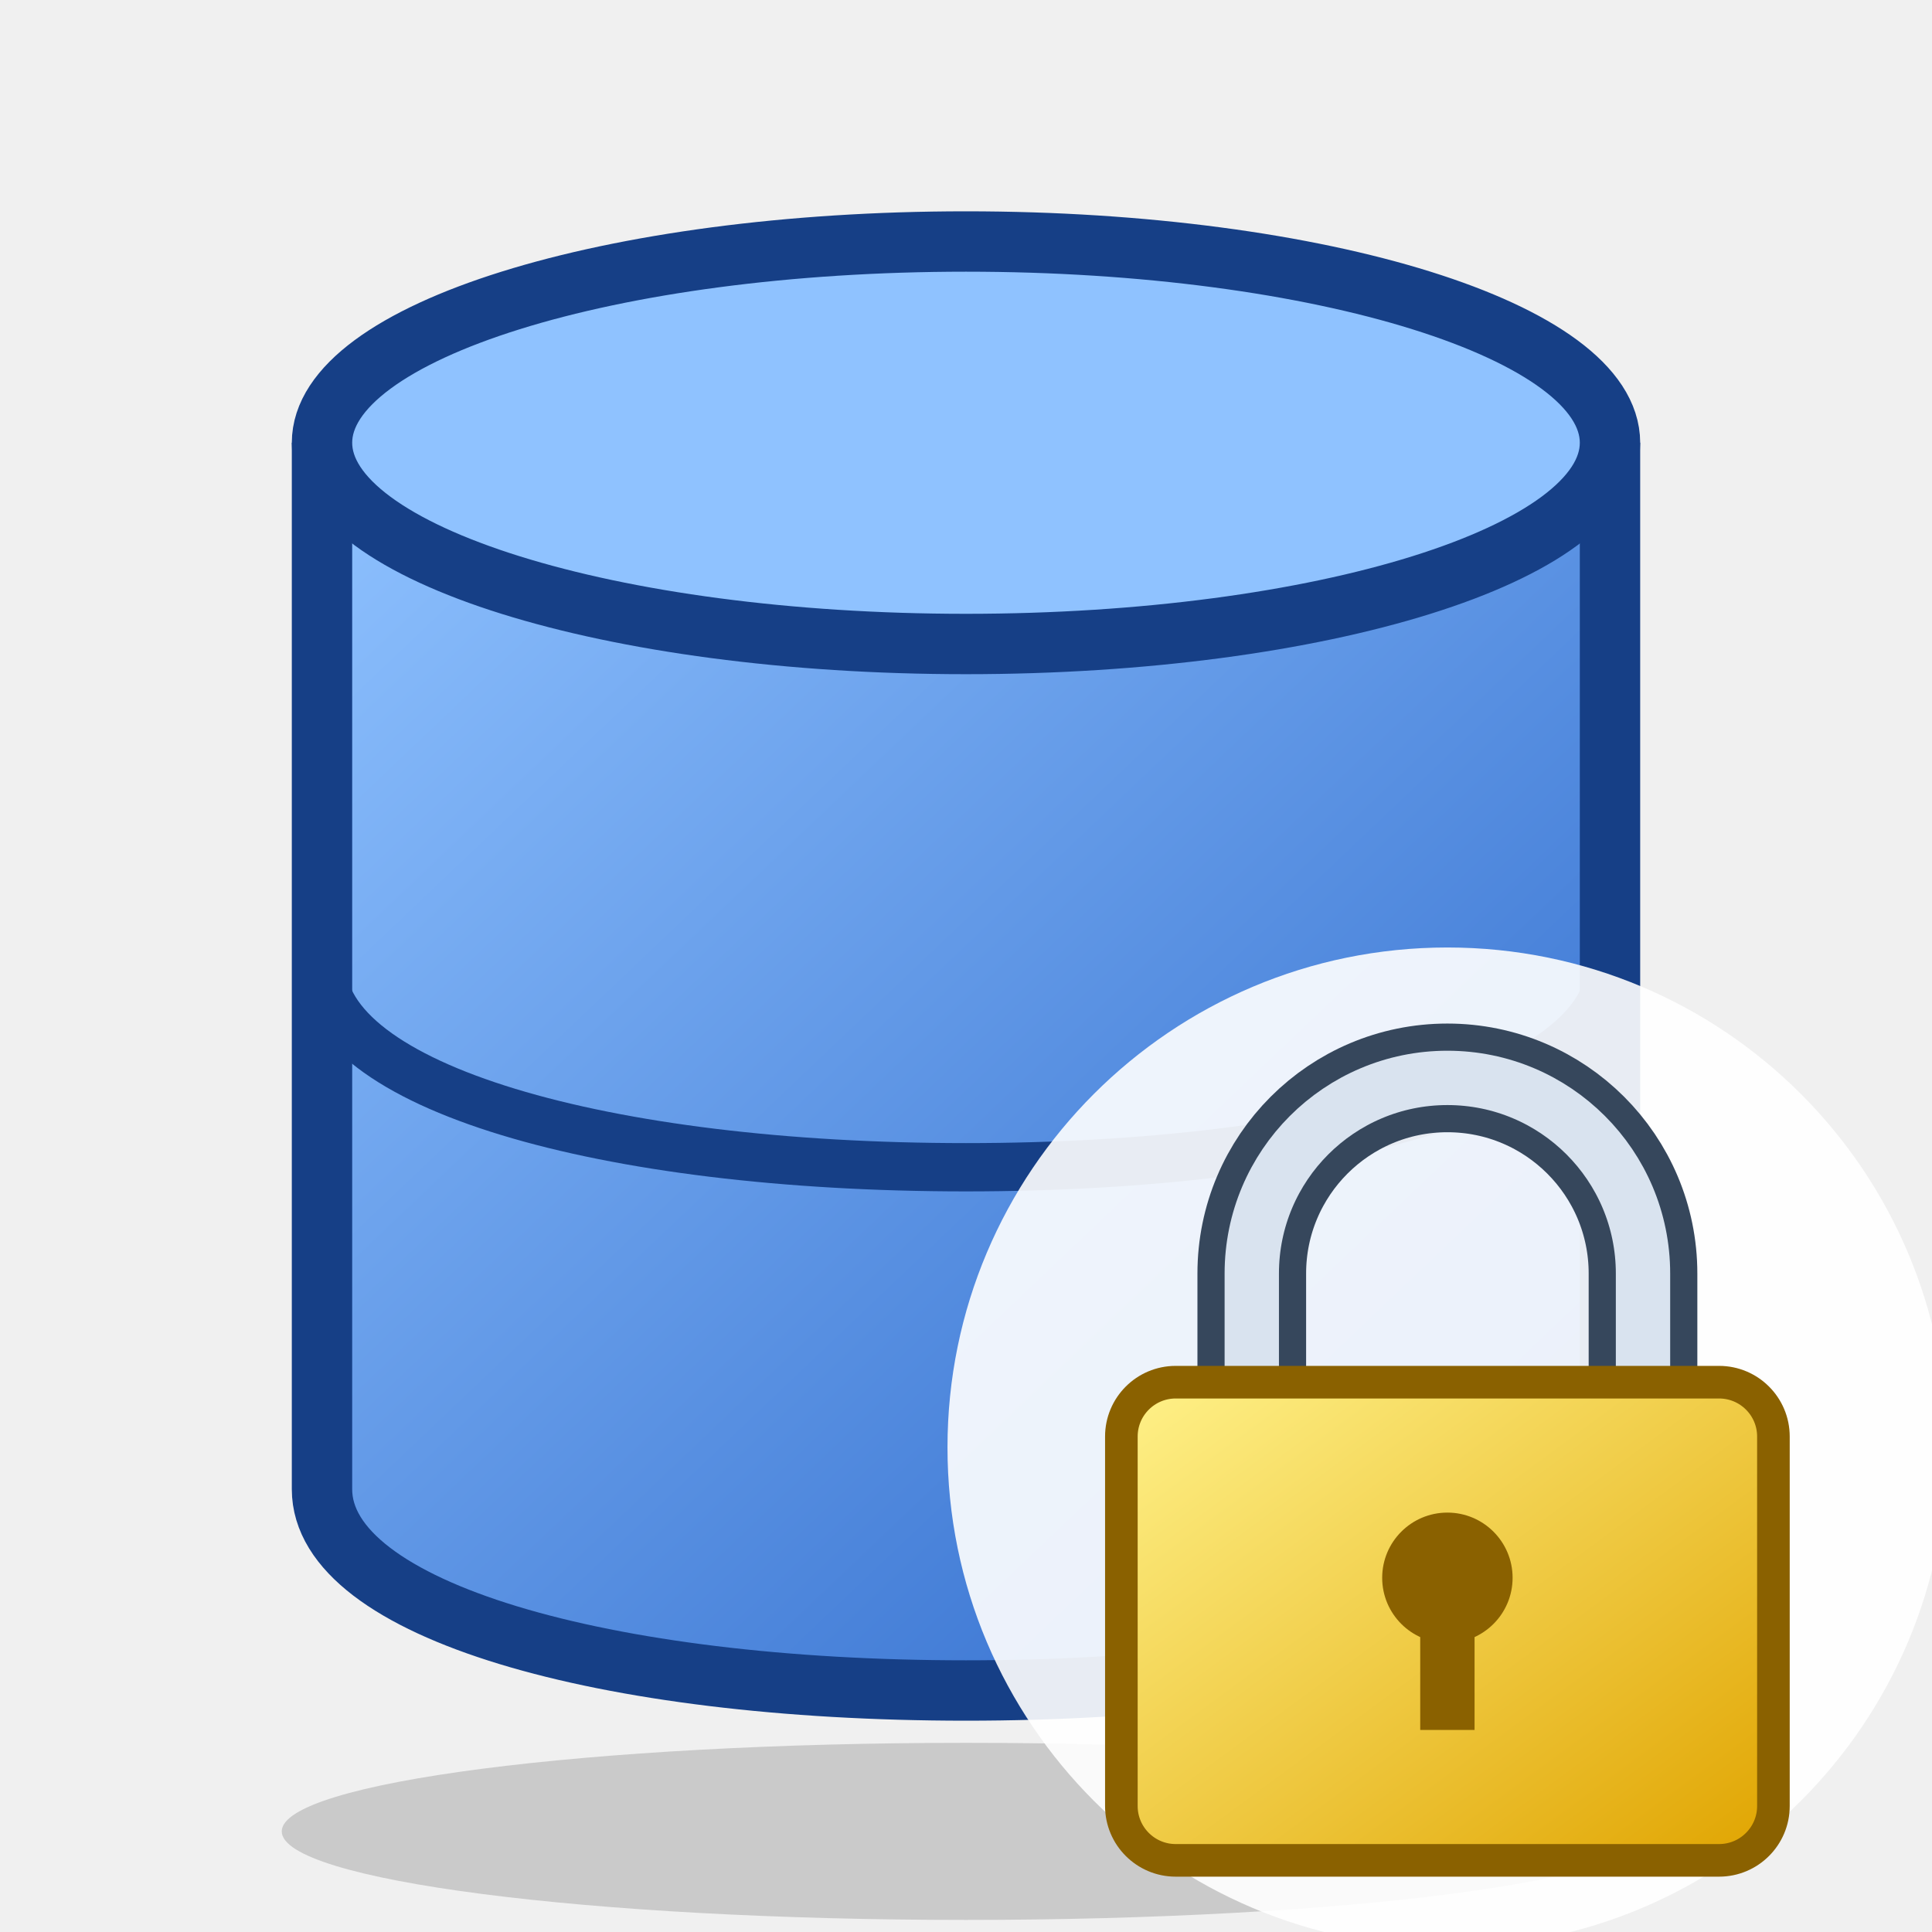
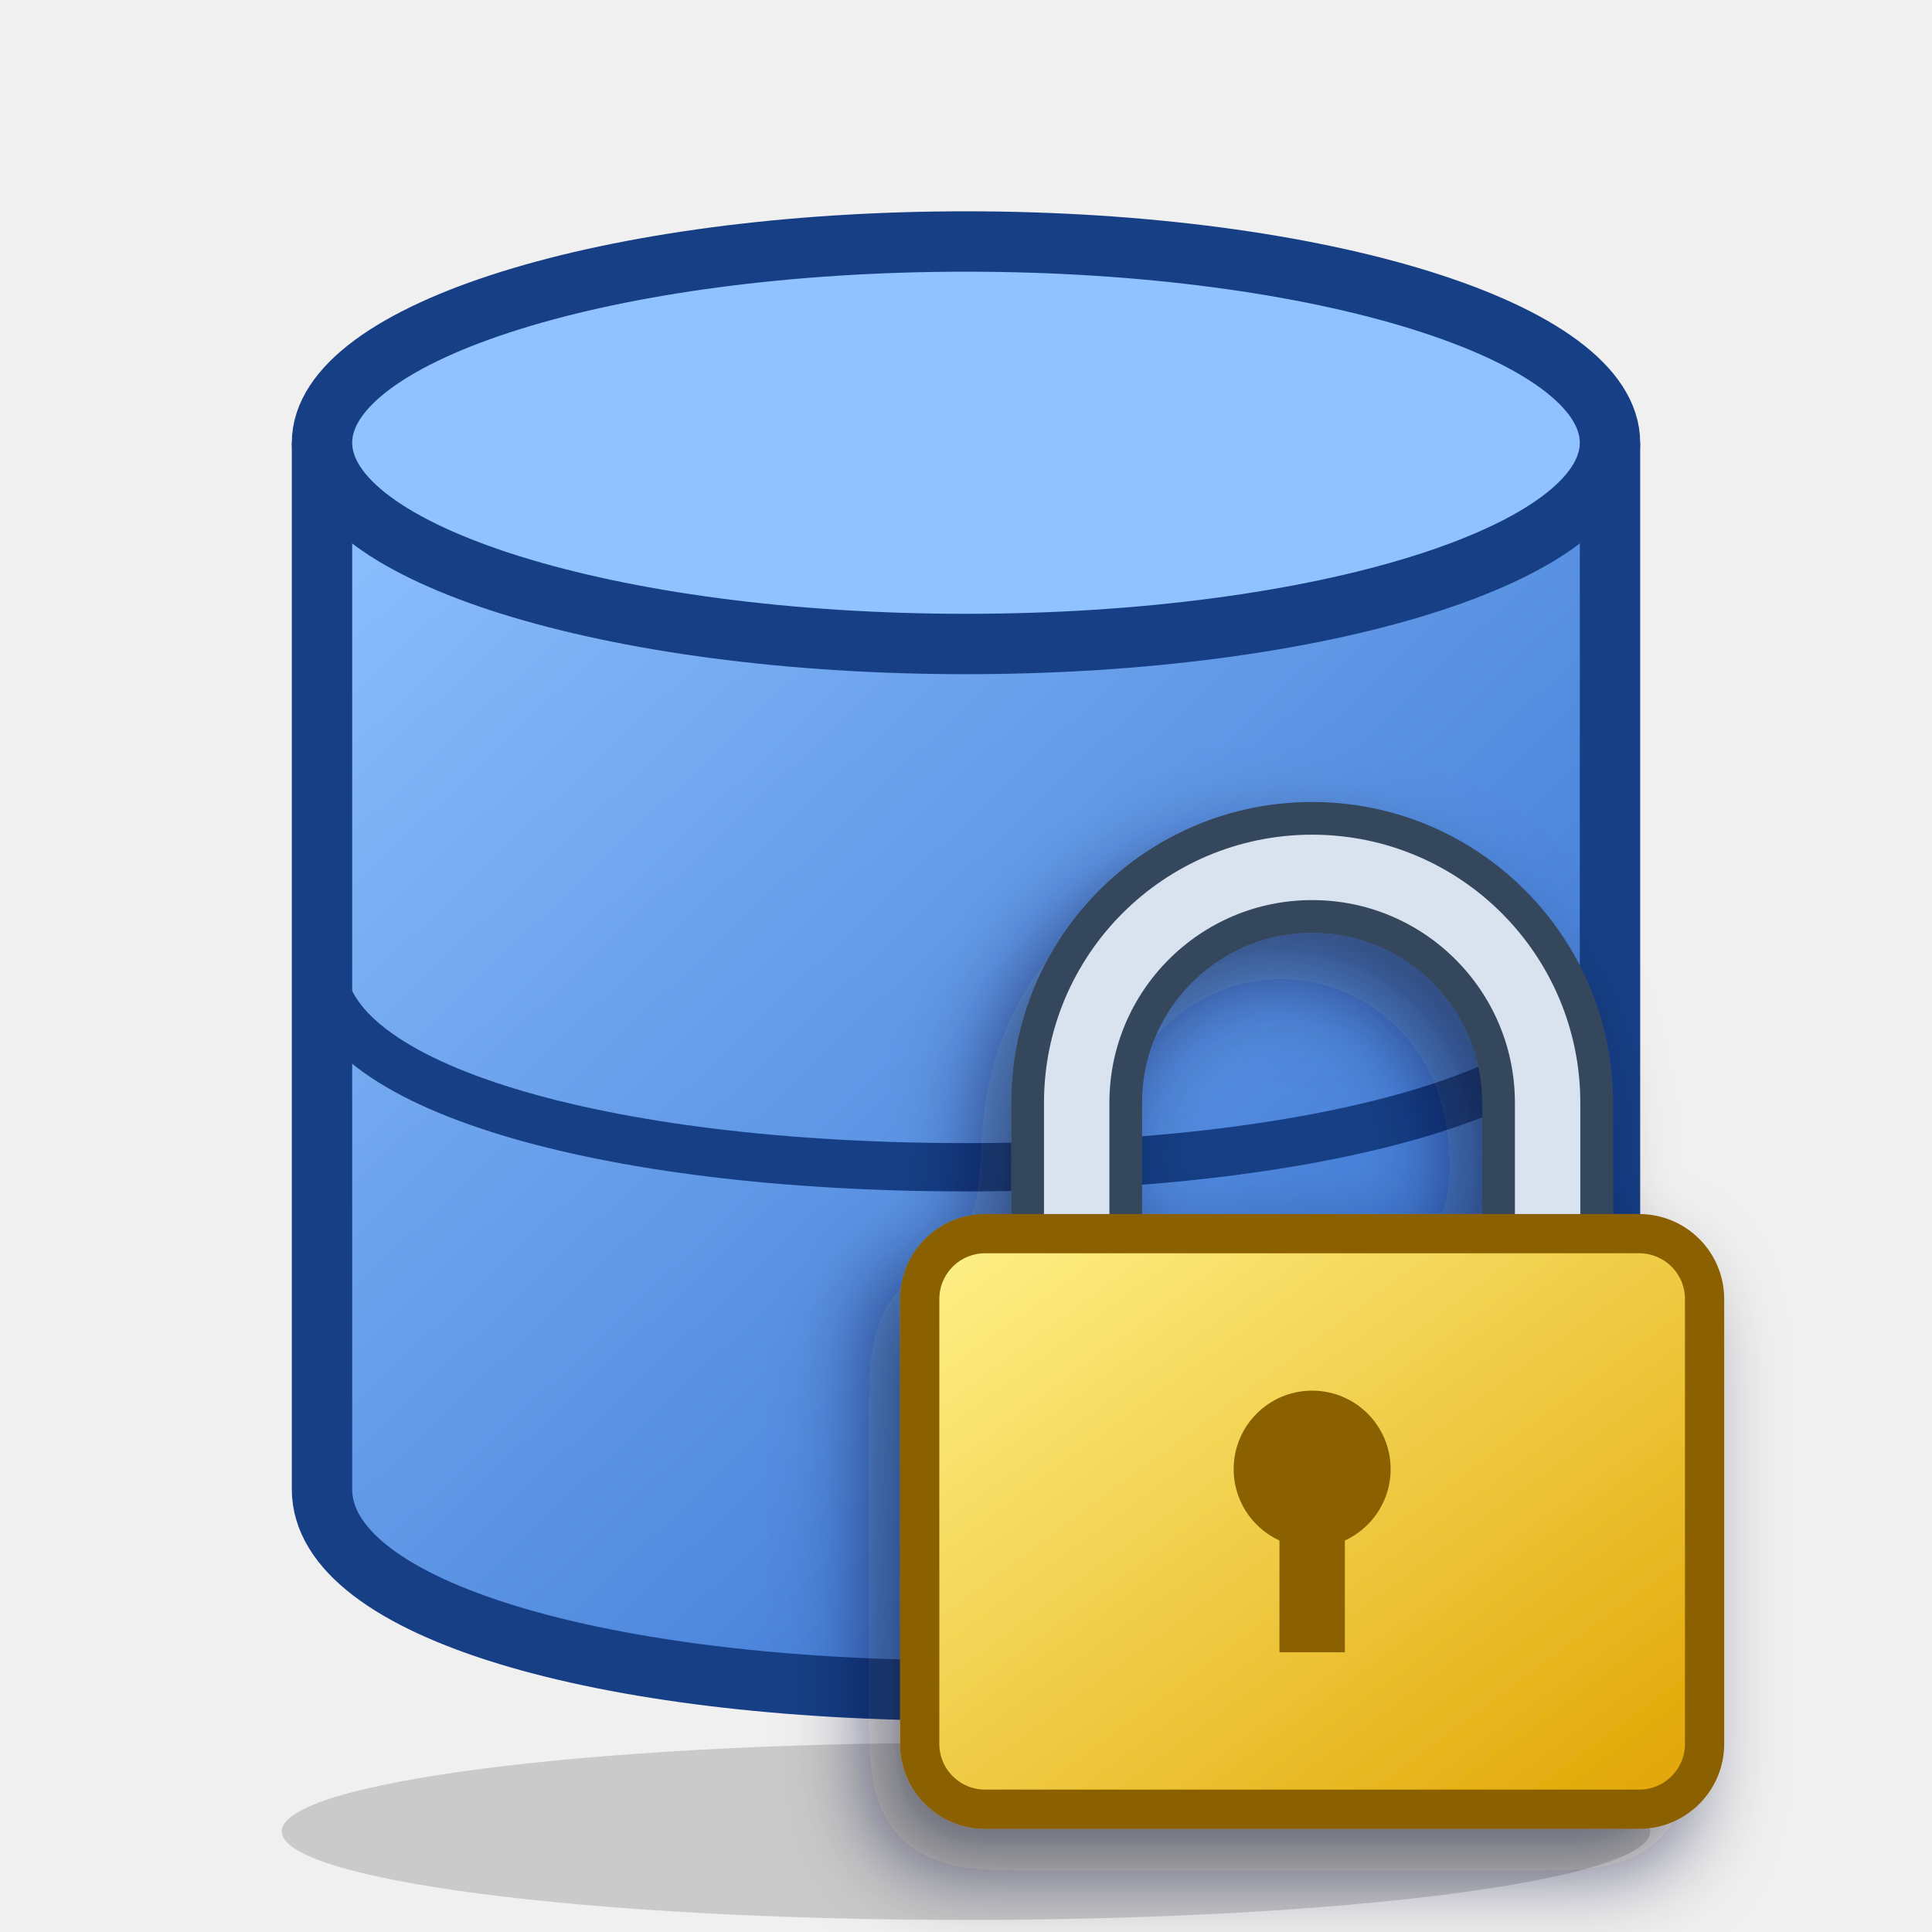
<svg xmlns="http://www.w3.org/2000/svg" viewBox="0 0 48 48" width="48" height="48" class="xp-ic" aria-hidden="true">
  <defs>
    <linearGradient id="i18g1" x1="0" y1="0" x2="1" y2="1">
      <stop offset="0" stop-color="#8fc2ff" />
      <stop offset="1" stop-color="#2a66c9" />
    </linearGradient>
+     <filter id="i18sh" x="-30%" y="-30%" width="160%" height="160%">
+       <feDropShadow dx="-1.2" dy="1.6" stdDeviation="1.6" flood-color="#0b1a33" flood-opacity=".55" />
+     </filter>
    <linearGradient id="i18g2" x1="0" y1="0" x2="1" y2="1">
      <stop offset="0" stop-color="#fff28a" />
      <stop offset="1" stop-color="#e0a400" />
    </linearGradient>
  </defs>
  <ellipse cx="24" cy="45.5" rx="17" ry="2.2" fill="#000" opacity=".16" />
  <path d="M8 11v26c0 3 7 5 16.0 5s16.0-2 16.0-5V11" fill="url(#i18g1)" stroke="#163f86" stroke-width="1.5" />
  <path d="M8 24.0c0 3 7 5 16.0 5s16.0-2 16.0-5" fill="none" stroke="#163f86" stroke-width="1.2" />
  <ellipse cx="24.0" cy="11" rx="16.0" ry="5" fill="#8fc2ff" stroke="#163f86" stroke-width="1.5" />
-   <g transform="translate(23 23) scale(.54)">
-     <circle cx="24" cy="24" r="23" fill="#fff" opacity=".9" />
+   <g transform="translate(17 17) scale(.65)" filter="url(#i18sh)">
    <path d="M15 22v-6a9 9 0 0 1 18 0v6" fill="none" stroke="#36475c" stroke-width="5" />
    <path d="M15 22v-6a9 9 0 0 1 18 0v6" fill="none" stroke="#d9e3ef" stroke-width="2.5" />
    <rect x="9" y="21" width="30" height="22" rx="2.5" fill="url(#i18g2)" stroke="#8a6100" stroke-width="1.5" />
    <circle cx="24" cy="30" r="3" fill="#8a6100" />
    <path d="M24 31v6" stroke="#8a6100" stroke-width="2.5" />
  </g>
</svg>
